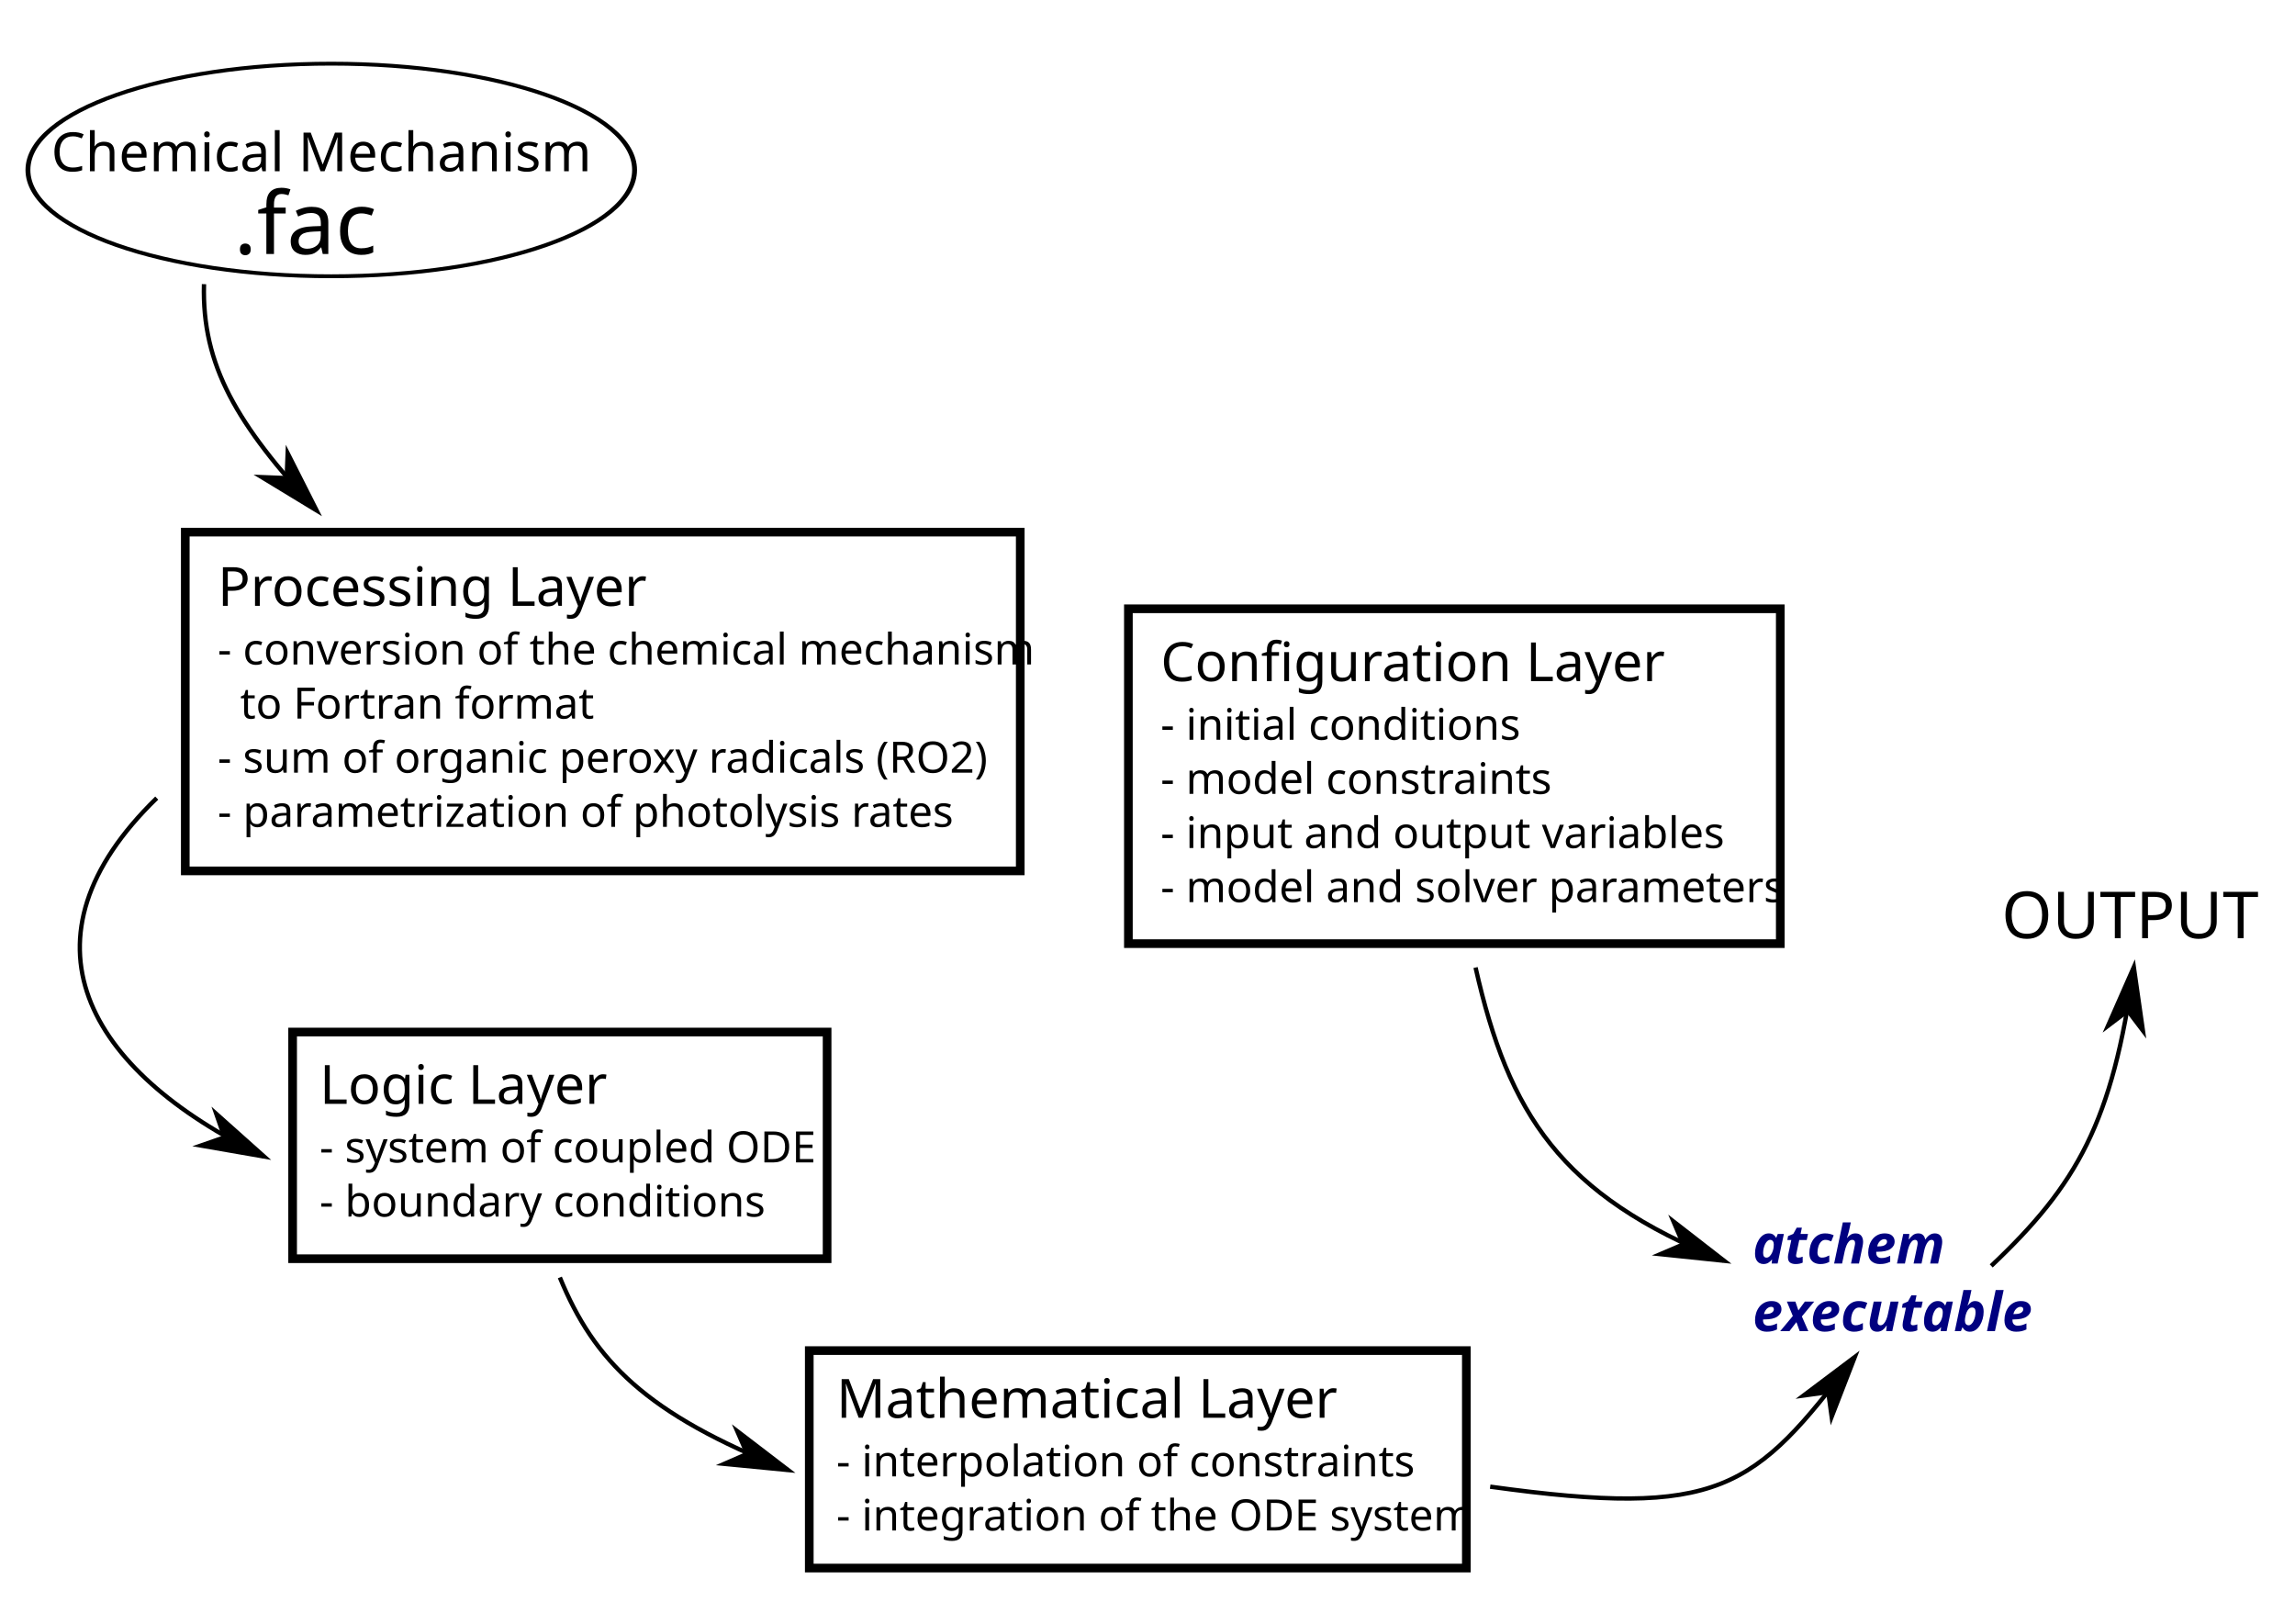
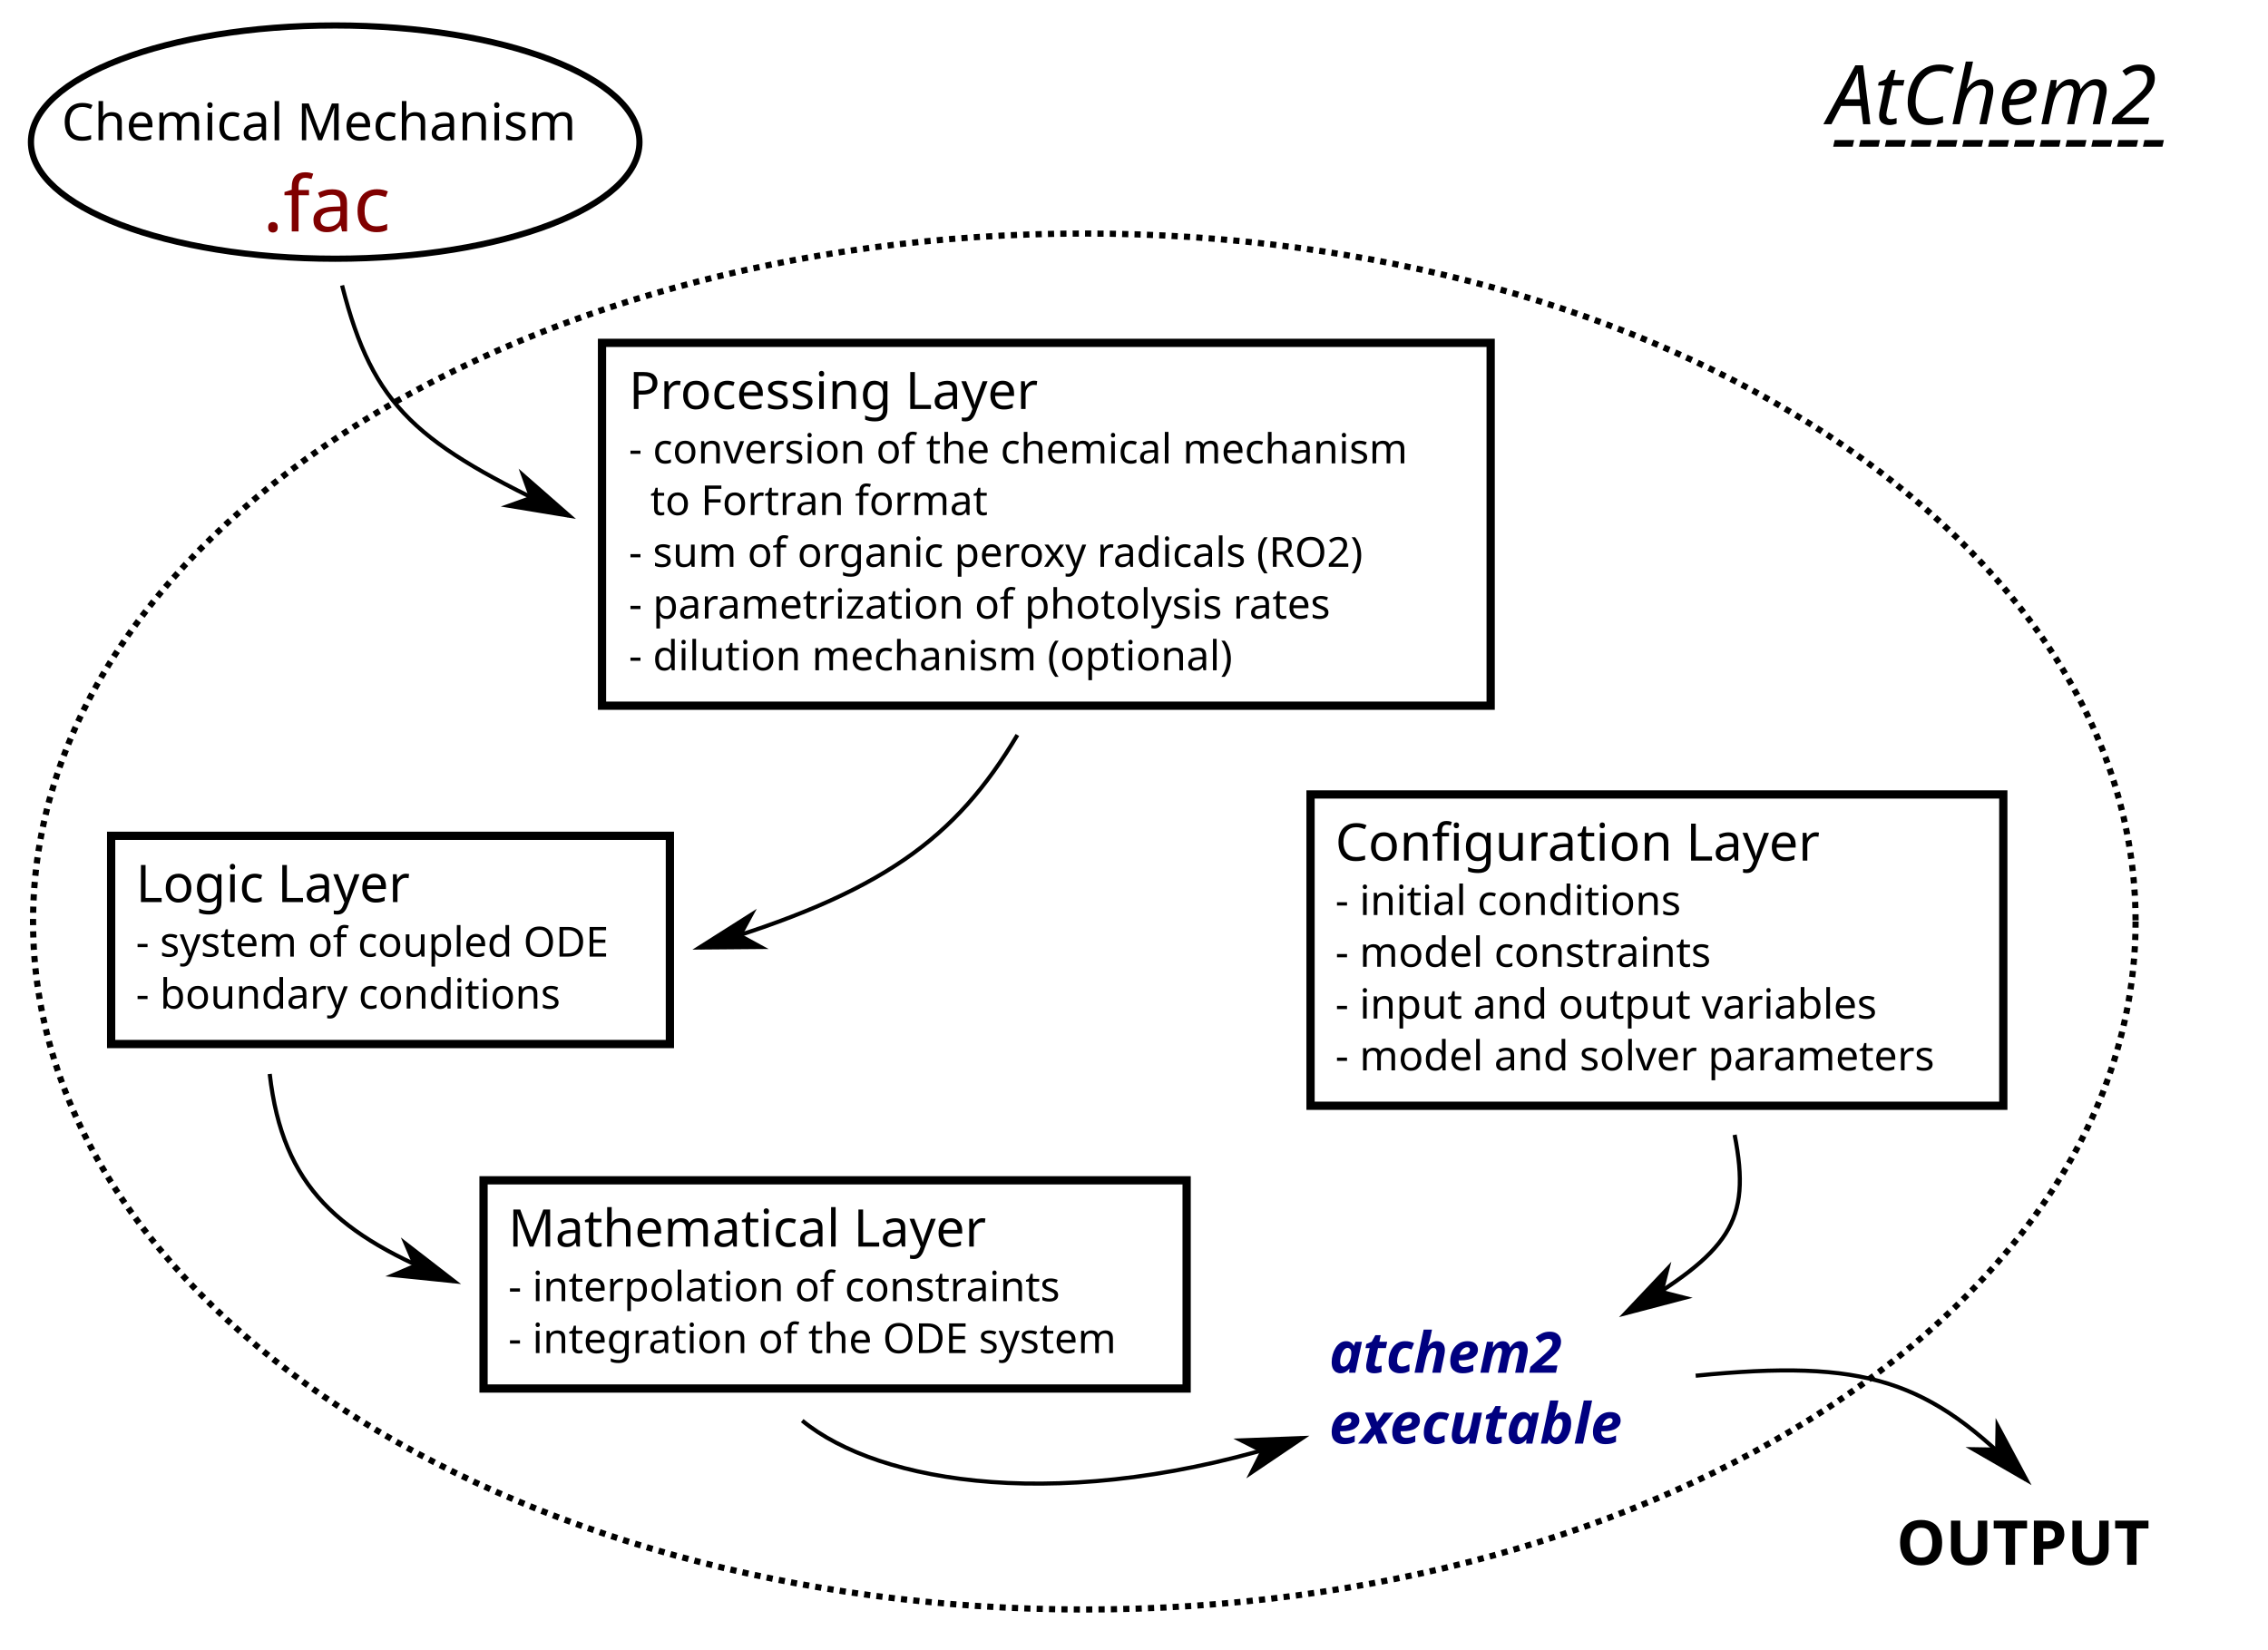
- <svg xmlns="http://www.w3.org/2000/svg" width="1060" height="750" viewBox="0 0 1060 750" id="svg2" version="1.1">
+ <svg xmlns="http://www.w3.org/2000/svg" width="1100" height="800" viewBox="0 0 1100 800" id="svg2" version="1.1">
  <defs id="defs4">
+     <marker style="overflow:visible" id="marker4374" refX="0" refY="0" orient="auto">
+       <path transform="matrix(-0.8,0,0,-0.8,-10,0)" style="fill:#000000;fill-opacity:1;fill-rule:evenodd;stroke:#000000;stroke-width:1pt;stroke-opacity:1" d="M 0,0 5,-5 -12.5,0 5,5 0,0 Z" id="path4376" />
+     </marker>
+     <marker style="overflow:visible" id="marker4262" refX="0" refY="0" orient="auto">
+       <path transform="matrix(-0.8,0,0,-0.8,-10,0)" style="fill:#000000;fill-opacity:1;fill-rule:evenodd;stroke:#000000;stroke-width:1pt;stroke-opacity:1" d="M 0,0 5,-5 -12.5,0 5,5 0,0 Z" id="path4264" />
+     </marker>
+     <marker style="overflow:visible" id="marker4218" refX="0" refY="0" orient="auto">
+       <path transform="matrix(-0.8,0,0,-0.8,-10,0)" style="fill:#000000;fill-opacity:1;fill-rule:evenodd;stroke:#000000;stroke-width:1pt;stroke-opacity:1" d="M 0,0 5,-5 -12.5,0 5,5 0,0 Z" id="path4220" />
+     </marker>
    <marker orient="auto" refY="0" refX="0" id="Arrow1Lend" style="overflow:visible">
-       <path id="path4355" d="M 0,0 5,-5 -12.5,0 5,5 0,0 z" style="fill:#000000;fill-opacity:1;fill-rule:evenodd;stroke:#000000;stroke-width:1pt;stroke-opacity:1" transform="matrix(-0.8,0,0,-0.8,-10,0)" />
+       <path id="path4355" d="M 0,0 5,-5 -12.5,0 5,5 0,0 Z" style="fill:#000000;fill-opacity:1;fill-rule:evenodd;stroke:#000000;stroke-width:1pt;stroke-opacity:1" transform="matrix(-0.8,0,0,-0.8,-10,0)" />
    </marker>
    <marker orient="auto" refY="0" refX="0" id="Arrow1Lend-7" style="overflow:visible">
-       <path id="path4355-0" d="M 0,0 5,-5 -12.5,0 5,5 0,0 z" style="fill:#000000;fill-opacity:1;fill-rule:evenodd;stroke:#000000;stroke-width:1pt;stroke-opacity:1" transform="matrix(-0.8,0,0,-0.8,-10,0)" />
+       <path id="path4355-0" d="M 0,0 5,-5 -12.5,0 5,5 0,0 Z" style="fill:#000000;fill-opacity:1;fill-rule:evenodd;stroke:#000000;stroke-width:1pt;stroke-opacity:1" transform="matrix(-0.8,0,0,-0.8,-10,0)" />
    </marker>
    <marker orient="auto" refY="0" refX="0" id="Arrow1Lend-3-9" style="overflow:visible">
-       <path id="path4355-6-20" d="M 0,0 5,-5 -12.5,0 5,5 0,0 z" style="fill:#000000;fill-opacity:1;fill-rule:evenodd;stroke:#000000;stroke-width:1pt;stroke-opacity:1" transform="matrix(-0.8,0,0,-0.8,-10,0)" />
+       <path id="path4355-6-20" d="M 0,0 5,-5 -12.5,0 5,5 0,0 Z" style="fill:#000000;fill-opacity:1;fill-rule:evenodd;stroke:#000000;stroke-width:1pt;stroke-opacity:1" transform="matrix(-0.8,0,0,-0.8,-10,0)" />
    </marker>
  </defs>
-   <g id="layer1" transform="translate(0,-302.3622)">
-     <text xml:space="preserve" style="font-size:40px;font-style:normal;font-weight:normal;line-height:125%;letter-spacing:0px;word-spacing:0px;fill:#000000;fill-opacity:1;stroke:none;font-family:sans-serif" x="100.541" y="582.169" id="text3344">
-       <tspan id="tspan3346" x="100.541" y="582.169" style="font-size:25px">Processing Layer</tspan>
-       <tspan x="100.541" y="609.242" style="font-size:20px" id="tspan3370">- conversion of the chemical mechanism</tspan>
-       <tspan x="100.541" y="634.242" style="font-size:20px" id="tspan3160">  to Fortran format</tspan>
-       <tspan x="100.541" y="659.242" style="font-size:20px" id="tspan3390">- sum of organic peroxy radicals (RO2)</tspan>
-       <tspan x="100.541" y="684.242" style="font-size:20px" id="tspan3158">- parametrization of photolysis rates</tspan>
+   <g id="layer1" transform="translate(0,-252.3622)">
+     <g id="g4702" transform="translate(206.1706,-109.441)">
+       <text transform="scale(0.9986808,1.001321)" id="text3344" y="559.441" x="98.943" style="font-style:normal;font-weight:normal;font-size:40.102px;line-height:125%;font-family:sans-serif;letter-spacing:0px;word-spacing:0px;fill:#000000;fill-opacity:1;stroke:none" xml:space="preserve">
+         <tspan style="font-size:25.064px" y="559.441" x="98.943" id="tspan3346">Processing Layer</tspan>
+         <tspan id="tspan3370" style="font-size:20.051px" y="585.774" x="98.943">- conversion of the chemical mechanism</tspan>
+         <tspan id="tspan3160" style="font-size:20.051px" y="610.838" x="98.943">  to Fortran format</tspan>
+         <tspan id="tspan3390" style="font-size:20.051px" y="635.902" x="98.943">- sum of organic peroxy radicals (RO2)</tspan>
+         <tspan id="tspan3158" style="font-size:20.051px" y="660.966" x="98.943">- parametrization of photolysis rates</tspan>
+         <tspan id="tspan4686" style="font-size:20.051px" y="686.03" x="98.943">- dilution mechanism (optional)</tspan>
+       </text>
+       <rect style="fill:none;stroke:#000000;stroke-width:4;stroke-miterlimit:4;stroke-dasharray:none;stroke-opacity:1" y="528.112" x="85.813" height="176" width="431" id="rect3460" />
+     </g>
+     <g id="g4688" transform="translate(-139.3829,-100.5662)">
+       <text transform="scale(0.996856,1.003154)" id="text3352" y="954.586" x="387.147" style="font-style:normal;font-weight:normal;font-size:40.185px;line-height:125%;font-family:sans-serif;letter-spacing:0px;word-spacing:0px;fill:#000000;fill-opacity:1;stroke:none" xml:space="preserve">
+         <tspan style="font-size:25.115px" y="954.586" x="387.147" id="tspan3354">Mathematical Layer</tspan>
+         <tspan id="tspan3392" style="font-size:20.092px" y="980.973" x="387.147">- interpolation of constraints</tspan>
+         <tspan id="tspan3396" style="font-size:20.092px" y="1006.089" x="387.147">- integration of the ODE system</tspan>
+       </text>
+       <rect style="fill:none;stroke:#000000;stroke-width:4;stroke-miterlimit:4;stroke-dasharray:none;stroke-opacity:1" y="925.454" x="373.908" height="101" width="341" id="rect3460-7" />
+     </g>
+     <g id="g4712" transform="translate(111.6334,317.5354)">
+       <text transform="scale(1.001997,0.9980066)" id="text3374" y="352.978" x="534.935" style="font-style:normal;font-weight:normal;font-size:40.267px;line-height:125%;font-family:sans-serif;letter-spacing:0px;word-spacing:0px;fill:#000000;fill-opacity:1;stroke:none" xml:space="preserve">
+         <tspan id="tspan3380" style="font-size:25.167px" y="352.978" x="534.935">Configuration Layer</tspan>
+         <tspan id="tspan3384" style="font-size:20.133px" y="379.419" x="534.935">- initial conditions</tspan>
+         <tspan id="tspan3386" style="font-size:20.133px" y="404.586" x="534.935">- model constraints</tspan>
+         <tspan id="tspan3089" style="font-size:20.133px" y="429.752" x="534.935">- input and output variables</tspan>
+         <tspan id="tspan3083" style="font-size:20.133px" y="454.919" x="534.935">- model and solver parameters</tspan>
+       </text>
+       <rect style="fill:none;stroke:#000000;stroke-width:4;stroke-miterlimit:4;stroke-dasharray:none;stroke-opacity:1" y="320.192" x="523.989" height="151" width="336" id="rect3460-5" />
+     </g>
+     <text xml:space="preserve" style="font-style:normal;font-weight:normal;font-size:40px;line-height:125%;font-family:sans-serif;letter-spacing:0px;word-spacing:0px;fill:#000000;fill-opacity:1;stroke:none" x="919.817" y="1011.389" id="text3398">
+       <tspan id="tspan3400" x="919.817" y="1011.389" style="font-style:normal;font-variant:normal;font-weight:bold;font-stretch:normal;font-size:30px;font-family:sans-serif;-inkscape-font-specification:'sans-serif Bold'">OUTPUT</tspan>
    </text>
-     <rect id="rect3460" width="385.651" height="156.456" x="85.577" y="548.134" style="fill:none;stroke:#000000;stroke-width:4;stroke-miterlimit:4;stroke-opacity:1;stroke-dasharray:none" />
-     <text xml:space="preserve" style="font-size:40px;font-style:normal;font-weight:normal;line-height:125%;letter-spacing:0px;word-spacing:0px;fill:#000000;fill-opacity:1;stroke:none;font-family:sans-serif" x="386.311" y="957.169" id="text3352">
-       <tspan id="tspan3354" x="386.311" y="957.169" style="font-size:25px">Mathematical Layer</tspan>
-       <tspan x="386.311" y="984.241" style="font-size:20px" id="tspan3392">- interpolation of constraints</tspan>
-       <tspan x="386.311" y="1009.241" style="font-size:20px" id="tspan3396">- integration of the ODE system</tspan>
+     <path style="fill:none;stroke:#000000;stroke-width:2;stroke-linecap:butt;stroke-linejoin:miter;stroke-miterlimit:4;stroke-dasharray:none;stroke-opacity:1;marker-end:url(#Arrow1Lend)" d="m 130.818,773.306 c 6.309,55.171 33.502,78.213 89.224,100.469" id="path4346" />
+     <path style="fill:none;stroke:#000000;stroke-width:2;stroke-linecap:butt;stroke-linejoin:miter;stroke-miterlimit:4;stroke-dasharray:none;stroke-opacity:1;marker-end:url(#marker4218)" d="m 165.914,390.817 c 15.17,59.527 36.083,76.698 109.922,111.587" id="path4346-9" />
+     <path style="fill:none;stroke:#000000;stroke-width:2;stroke-linecap:butt;stroke-linejoin:miter;stroke-miterlimit:4;stroke-dasharray:none;stroke-opacity:1;marker-end:url(#marker4374)" d="m 389.079,941.464 c 36.938,30.364 127.19,46.16 242.315,8.532" id="path4346-0-2" />
+     <g id="g4695" transform="translate(-81.30671,-124.8639)">
+       <text transform="scale(0.9961494,1.003866)" id="text3374-7" y="811.654" x="147.805" style="font-style:normal;font-weight:normal;font-size:40.156px;line-height:125%;font-family:sans-serif;letter-spacing:0px;word-spacing:0px;fill:#000000;fill-opacity:1;stroke:none" xml:space="preserve">
+         <tspan id="tspan3380-4" style="font-size:25.098px" y="811.654" x="147.805">Logic Layer</tspan>
+         <tspan id="tspan3388-4" style="font-size:20.078px" y="838.023" x="147.805">- system of coupled ODE</tspan>
+         <tspan id="tspan3152" style="font-size:20.078px" y="863.121" x="147.805">- boundary conditions</tspan>
+       </text>
+       <rect style="fill:none;stroke:#000000;stroke-width:4;stroke-miterlimit:4;stroke-dasharray:none;stroke-opacity:1" y="782.65" x="135.213" height="101" width="271" id="rect3460-5-8" />
+     </g>
+     <text xml:space="preserve" style="font-style:normal;font-weight:normal;font-size:40px;line-height:125%;font-family:sans-serif;letter-spacing:0px;word-spacing:0px;fill:#000000;fill-opacity:1;stroke:none" x="58.283" y="414.23" id="text3348-3-5">
+       <tspan x="58.283" y="414.23" style="font-size:20px" id="tspan3111-1" />
    </text>
-     <rect id="rect3460-7" width="303.484" height="100.436" x="373.782" y="926.144" style="fill:none;stroke:#000000;stroke-width:4;stroke-miterlimit:4;stroke-opacity:1;stroke-dasharray:none" />
-     <text xml:space="preserve" style="font-size:40px;font-style:normal;font-weight:normal;line-height:125%;letter-spacing:0px;word-spacing:0px;fill:#000000;fill-opacity:1;stroke:none;font-family:sans-serif" x="536.065" y="616.939" id="text3374">
-       <tspan x="536.065" y="616.939" style="font-size:25px" id="tspan3380">Configuration Layer</tspan>
-       <tspan x="536.065" y="644.011" style="font-size:20px" id="tspan3384">- initial conditions</tspan>
-       <tspan x="536.065" y="669.011" style="font-size:20px" id="tspan3386">- model constraints</tspan>
-       <tspan x="536.065" y="694.011" style="font-size:20px" id="tspan3089">- input and output variables</tspan>
-       <tspan x="536.065" y="719.011" style="font-size:20px" id="tspan3083">- model and solver parameters</tspan>
+     <path style="fill:none;stroke:#000000;stroke-width:2;stroke-linecap:butt;stroke-linejoin:miter;stroke-miterlimit:4;stroke-dasharray:none;stroke-opacity:1;marker-end:url(#Arrow1Lend-7)" d="m 493.447,608.884 c -29.795,50.017 -65.243,76.88 -153.901,103.007" id="path4346-9-2" />
+     <text xml:space="preserve" style="font-style:normal;font-weight:normal;font-size:40px;line-height:125%;font-family:Sans;letter-spacing:0px;word-spacing:0px;fill:#000080;fill-opacity:1;stroke:none" x="644.677" y="918.221" id="text3949">
+       <tspan id="tspan3951" x="644.677" y="918.221" style="font-style:oblique;font-weight:bold;font-size:27.5px;-inkscape-font-specification:'Sans Bold Oblique';fill:#000080">atchem2</tspan>
+       <tspan x="644.677" y="952.596" style="font-style:oblique;font-weight:bold;font-size:27.5px;-inkscape-font-specification:'Sans Bold Oblique';fill:#000080" id="tspan4036">executable</tspan>
    </text>
-     <rect id="rect3460-5" width="301.091" height="154.652" x="521.174" y="583.536" style="fill:none;stroke:#000000;stroke-width:4;stroke-miterlimit:4;stroke-opacity:1;stroke-dasharray:none" />
-     <text xml:space="preserve" style="font-size:40px;font-style:normal;font-weight:normal;line-height:125%;letter-spacing:0px;word-spacing:0px;fill:#000000;fill-opacity:1;stroke:none;font-family:sans-serif" x="924.45" y="735.68" id="text3398">
-       <tspan id="tspan3400" x="924.45" y="735.68" style="font-size:30px">OUTPUT</tspan>
+     <path style="fill:none;stroke:#000000;stroke-width:2;stroke-linecap:butt;stroke-linejoin:miter;stroke-miterlimit:4;stroke-dasharray:none;stroke-opacity:1;marker-end:url(#Arrow1Lend-3-9)" d="m 822.418,919.675 c 82.337,-8.175 113.182,1.711 160.203,50.294" id="path4346-0-2-4" />
+     <path style="fill:none;stroke:#000000;stroke-width:2;stroke-linecap:butt;stroke-linejoin:miter;stroke-miterlimit:4;stroke-dasharray:none;stroke-opacity:1;marker-end:url(#marker4262)" d="m 841.317,802.838 c 8.281,42.453 -2.463,56.625 -52.757,86.438" id="path4346-0-2-4-2" />
+     <ellipse style="fill:none;stroke:#000000;stroke-width:3;stroke-miterlimit:4;stroke-dasharray:none;stroke-dashoffset:0;stroke-opacity:1" id="path8180" cx="162.576" cy="321.286" rx="147.564" ry="56.576" />
+     <text xml:space="preserve" style="font-style:normal;font-weight:normal;font-size:40px;line-height:125%;font-family:sans-serif;letter-spacing:0px;word-spacing:0px;fill:#000000;fill-opacity:1;stroke:none" x="29.861" y="320.386" id="text3398-8">
+       <tspan x="29.861" y="320.386" style="font-size:25px" id="tspan3143">Chemical Mechanism</tspan>
    </text>
-     <path style="fill:none;stroke:#000000;stroke-width:2;stroke-linecap:butt;stroke-linejoin:miter;stroke-miterlimit:4;stroke-opacity:1;stroke-dasharray:none;marker-end:url(#Arrow1Lend)" d="m 258.585,892.362 c 15.783,38.456 39.77,63.112 105.195,88.854" id="path4346" />
-     <path style="fill:none;stroke:#000000;stroke-width:2;stroke-linecap:butt;stroke-linejoin:miter;stroke-miterlimit:4;stroke-opacity:1;stroke-dasharray:none;marker-end:url(#Arrow1Lend-7)" d="m 94.217,433.605 c -1.043,37.665 15.355,64.875 51.845,104.328" id="path4346-9" />
-     <path style="fill:none;stroke:#000000;stroke-width:2;stroke-linecap:butt;stroke-linejoin:miter;stroke-miterlimit:4;stroke-opacity:1;stroke-dasharray:none;marker-end:url(#Arrow1Lend-3-9)" d="m 688.277,988.992 c 106.038,14.672 121.918,1.556 168.268,-59.707" id="path4346-0-2" />
-     <text xml:space="preserve" style="font-size:40px;font-style:normal;font-weight:normal;line-height:125%;letter-spacing:0px;word-spacing:0px;fill:#000000;fill-opacity:1;stroke:none;font-family:sans-serif" x="147.623" y="812.169" id="text3374-7">
-       <tspan x="147.623" y="812.169" style="font-size:25px" id="tspan3380-4">Logic Layer</tspan>
-       <tspan x="147.623" y="839.242" style="font-size:20px" id="tspan3388-4">- system of coupled ODE</tspan>
-       <tspan x="147.623" y="864.242" style="font-size:20px" id="tspan3152">- boundary conditions</tspan>
+     <text xml:space="preserve" style="font-style:normal;font-weight:normal;font-size:40px;line-height:125%;font-family:sans-serif;letter-spacing:0px;word-spacing:0px;fill:#ff0000;fill-opacity:1;stroke:none;stroke-width:1px;stroke-linecap:butt;stroke-linejoin:miter;stroke-opacity:1" x="127.365" y="364.614" id="text3417">
+       <tspan style="font-size:37.5px;fill:#800000" id="tspan3419" x="127.365" y="364.614">.fac</tspan>
    </text>
-     <rect id="rect3460-5-8" width="246.862" height="104.691" x="135.154" y="779.017" style="fill:none;stroke:#000000;stroke-width:4;stroke-miterlimit:4;stroke-opacity:1;stroke-dasharray:none" />
-     <g id="g4038" transform="translate(-25.50222,147.1919)">
-       <text id="text3398-8" y="234.259" x="49.117" style="font-style:normal;font-weight:normal;font-size:40px;line-height:125%;font-family:sans-serif;letter-spacing:0px;word-spacing:0px;fill:#000000;fill-opacity:1;stroke:none" xml:space="preserve">
-         <tspan id="tspan3143" style="font-size:25px" y="234.259" x="49.117">Chemical Mechanism</tspan>
-       </text>
-       <text id="text3348-3-5" y="267.038" x="83.785" style="font-style:normal;font-weight:normal;font-size:40px;line-height:125%;font-family:sans-serif;letter-spacing:0px;word-spacing:0px;fill:#000000;fill-opacity:1;stroke:none" xml:space="preserve">
-         <tspan id="tspan3111-1" style="font-size:20px" y="267.038" x="83.785" />
-       </text>
-     </g>
-     <path style="fill:none;stroke:#000000;stroke-width:2;stroke-linecap:butt;stroke-linejoin:miter;stroke-miterlimit:4;stroke-opacity:1;stroke-dasharray:none;marker-end:url(#Arrow1Lend-7)" d="M 72.394,670.96 C 5.564,735.917 39.224,796.498 121.76,836.399" id="path4346-9-2" />
-     <ellipse transform="matrix(0.9317107,0,0,0.7342652,-617.9906,83.95308)" style="fill:none;stroke:#000000;stroke-width:2.418;stroke-miterlimit:4;stroke-opacity:1;stroke-dasharray:none;stroke-dashoffset:0" id="path8180" cx="827.5" cy="404.362" rx="150.365" ry="66.865" />
-     <text xml:space="preserve" style="font-size:40px;font-style:normal;font-weight:normal;line-height:125%;letter-spacing:0px;word-spacing:0px;fill:#000080;fill-opacity:1;stroke:none;font-family:Sans" x="809.512" y="885.923" id="text3949">
-       <tspan id="tspan3951" x="809.512" y="885.923" style="font-size:25px;font-style:oblique;font-weight:bold;fill:#000080;-inkscape-font-specification:Sans Bold Oblique">atchem</tspan>
-       <tspan x="809.512" y="917.173" style="font-size:25px;font-style:oblique;font-weight:bold;fill:#000080;-inkscape-font-specification:Sans Bold Oblique" id="tspan4036">executable</tspan>
-     </text>
-     <path style="fill:none;stroke:#000000;stroke-width:2;stroke-linecap:butt;stroke-linejoin:miter;stroke-miterlimit:4;stroke-opacity:1;stroke-dasharray:none;marker-end:url(#Arrow1Lend-3-9)" d="m 919.695,887.036 c 39.735,-37.514 56.057,-66.509 65.829,-137.756" id="path4346-0-2-4" />
-     <path style="fill:none;stroke:#000000;stroke-width:2;stroke-linecap:butt;stroke-linejoin:miter;stroke-miterlimit:4;stroke-opacity:1;stroke-dasharray:none;marker-end:url(#Arrow1Lend-3-9)" d="m 681.522,749.228 c 15.285,67.603 39.086,105.041 114.585,135.341" id="path4346-0-2-4-2" />
-     <text xml:space="preserve" style="font-style:normal;font-weight:normal;font-size:40px;line-height:125%;font-family:sans-serif;letter-spacing:0px;word-spacing:0px;fill:#000000;fill-opacity:1;stroke:none;stroke-width:1px;stroke-linecap:butt;stroke-linejoin:miter;stroke-opacity:1" x="107.951" y="419.679" id="text3417">
-       <tspan id="tspan3419" x="107.951" y="419.679">.fac</tspan>
+     <ellipse style="fill:none;fill-opacity:1;stroke:#000000;stroke-width:3;stroke-linejoin:round;stroke-miterlimit:4;stroke-dasharray:3,3;stroke-dashoffset:0;stroke-opacity:1" id="path10669" cx="525.899" cy="699.357" rx="509.875" ry="333.718" />
+     <text xml:space="preserve" style="font-style:normal;font-variant:normal;font-weight:normal;font-stretch:normal;line-height:0%;font-family:serif;-inkscape-font-specification:Serif;text-align:start;letter-spacing:0px;word-spacing:0px;writing-mode:lr-tb;text-anchor:start;fill:#000000;fill-opacity:1;stroke:none" x="977.243" y="312.618" id="text3045-8">
+       <tspan x="977.243" y="312.618" style="font-style:italic;font-variant:normal;font-weight:normal;font-stretch:normal;font-size:40px;line-height:50%;font-family:sans-serif;-inkscape-font-specification:'sans-serif Italic';text-align:center;writing-mode:lr-tb;text-anchor:middle" id="tspan4066-0">AtChem2</tspan>
+       <tspan x="977.243" y="332.618" style="font-style:italic;font-variant:normal;font-weight:normal;font-stretch:normal;font-size:40px;line-height:50%;font-family:sans-serif;-inkscape-font-specification:'sans-serif Italic';text-align:center;writing-mode:lr-tb;text-anchor:middle" id="tspan16387">-------------</tspan>
    </text>
  </g>
</svg>
